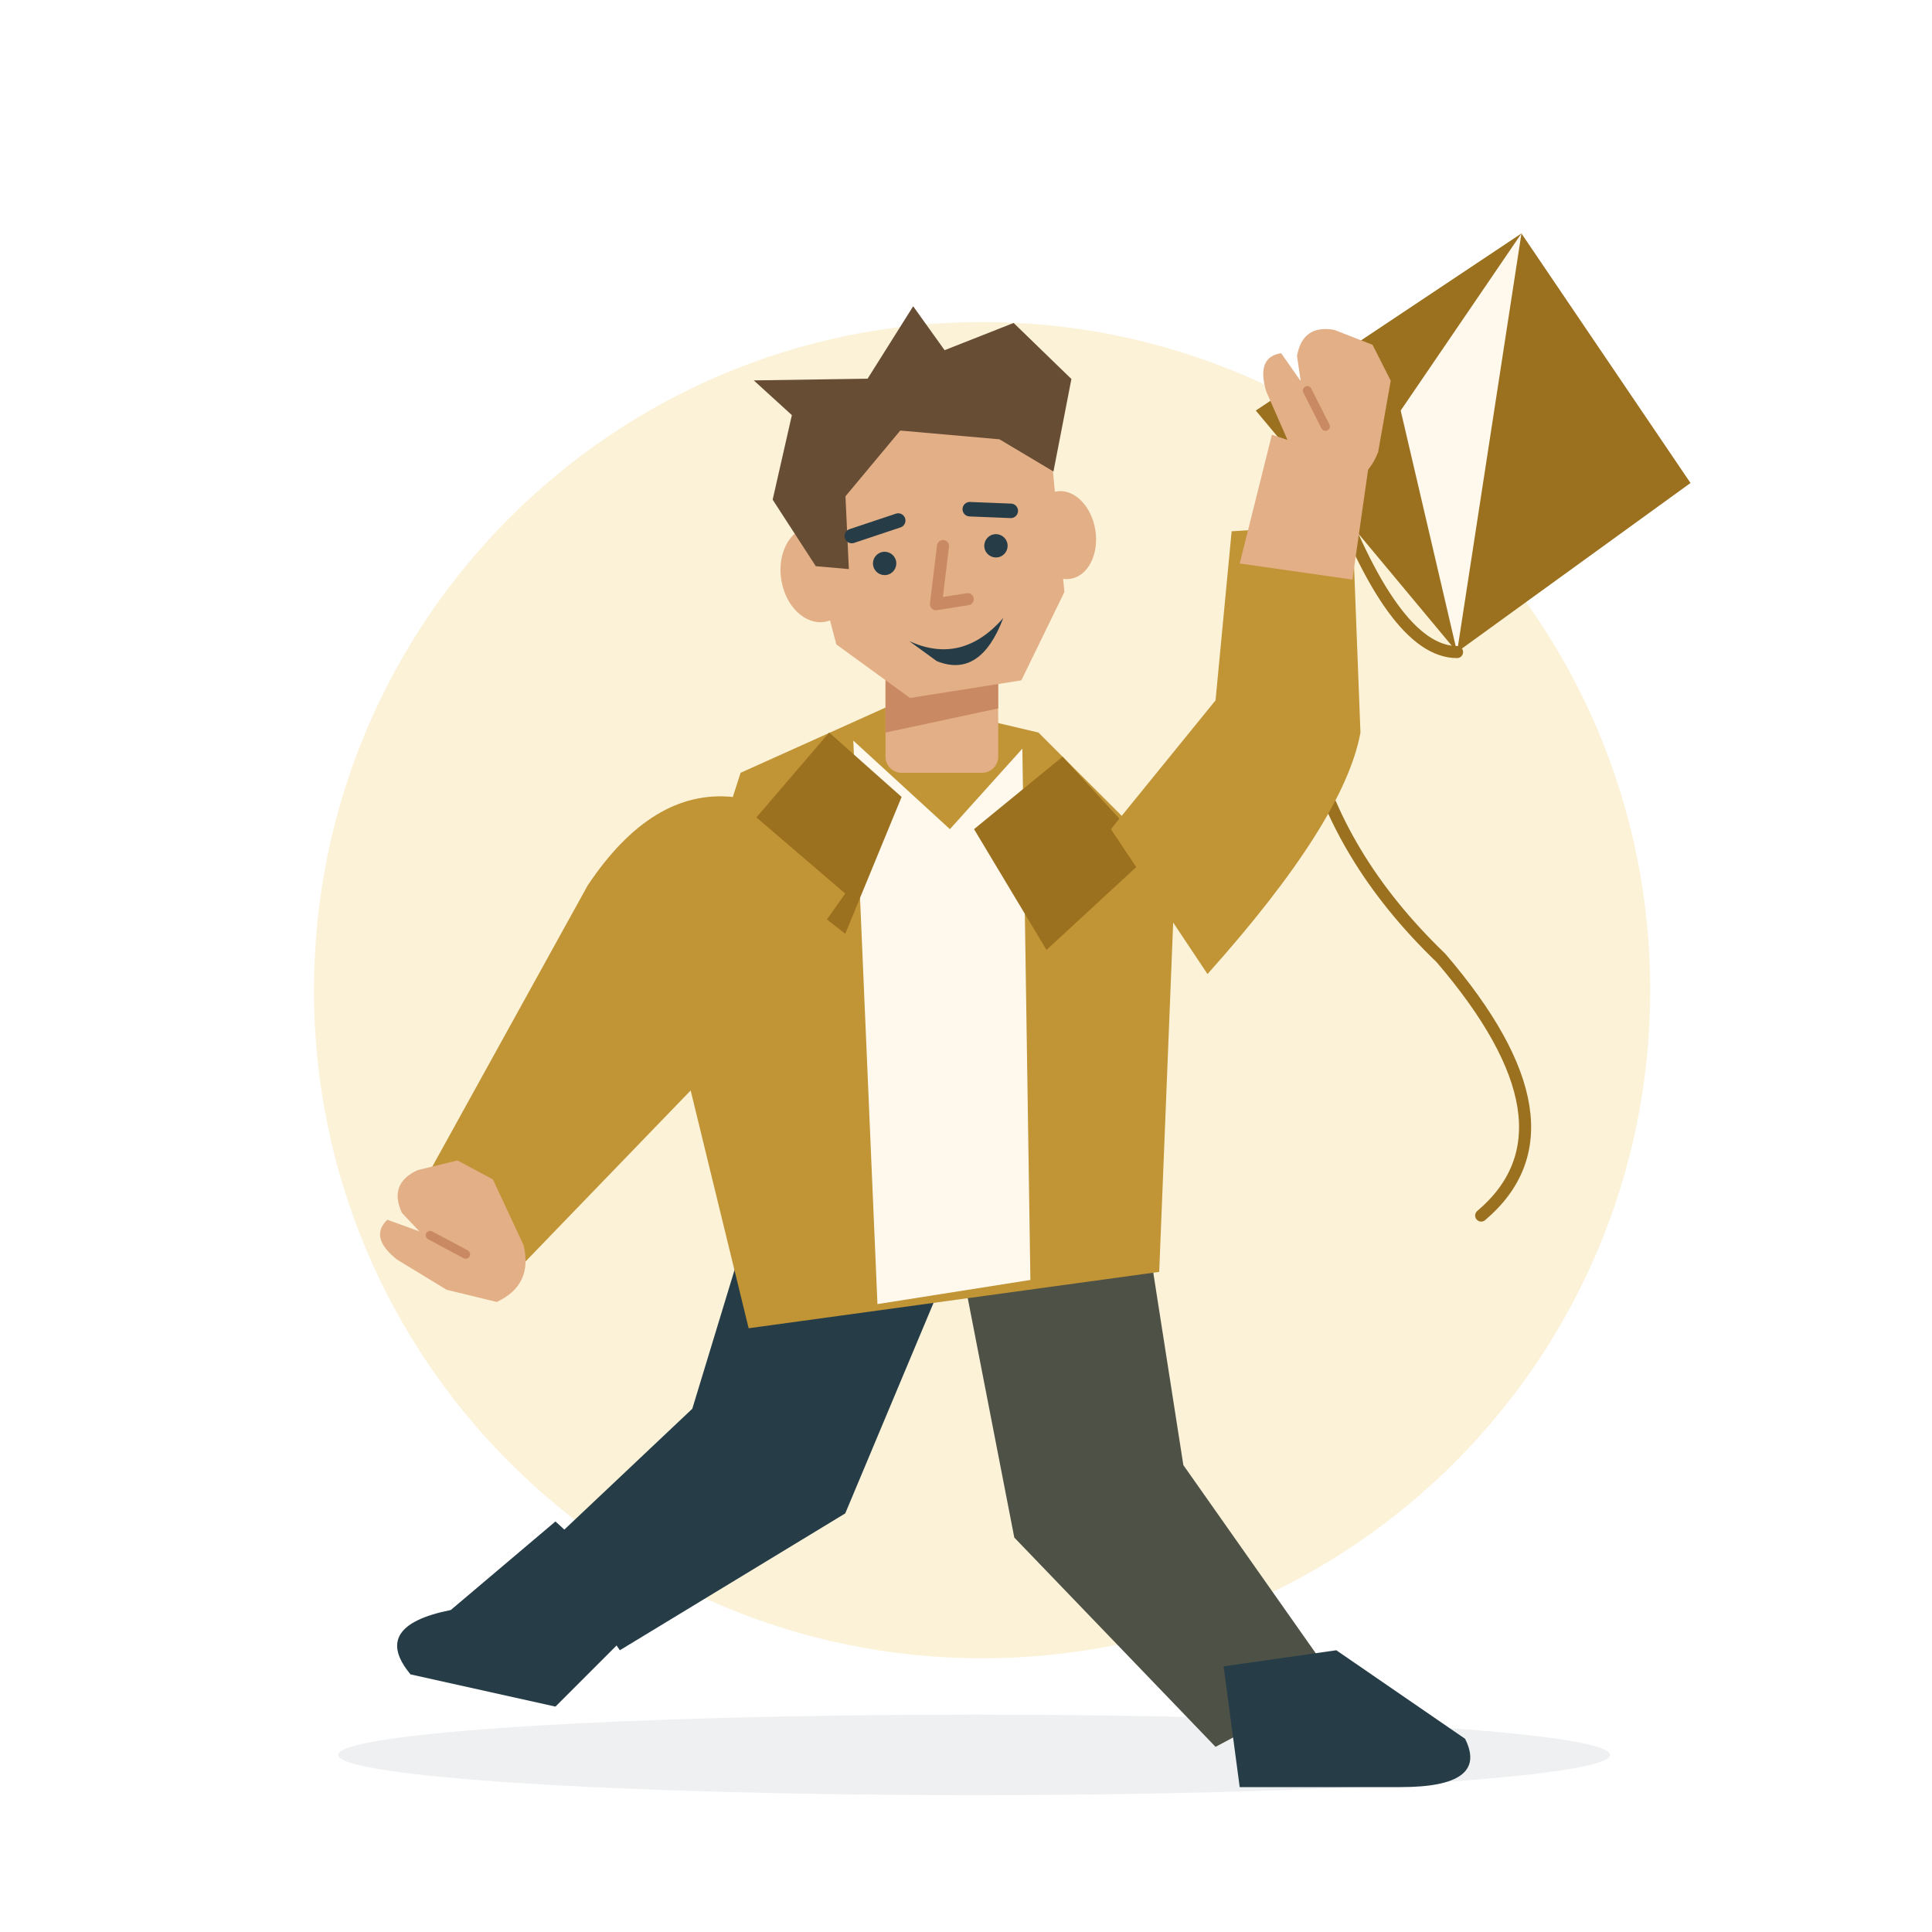
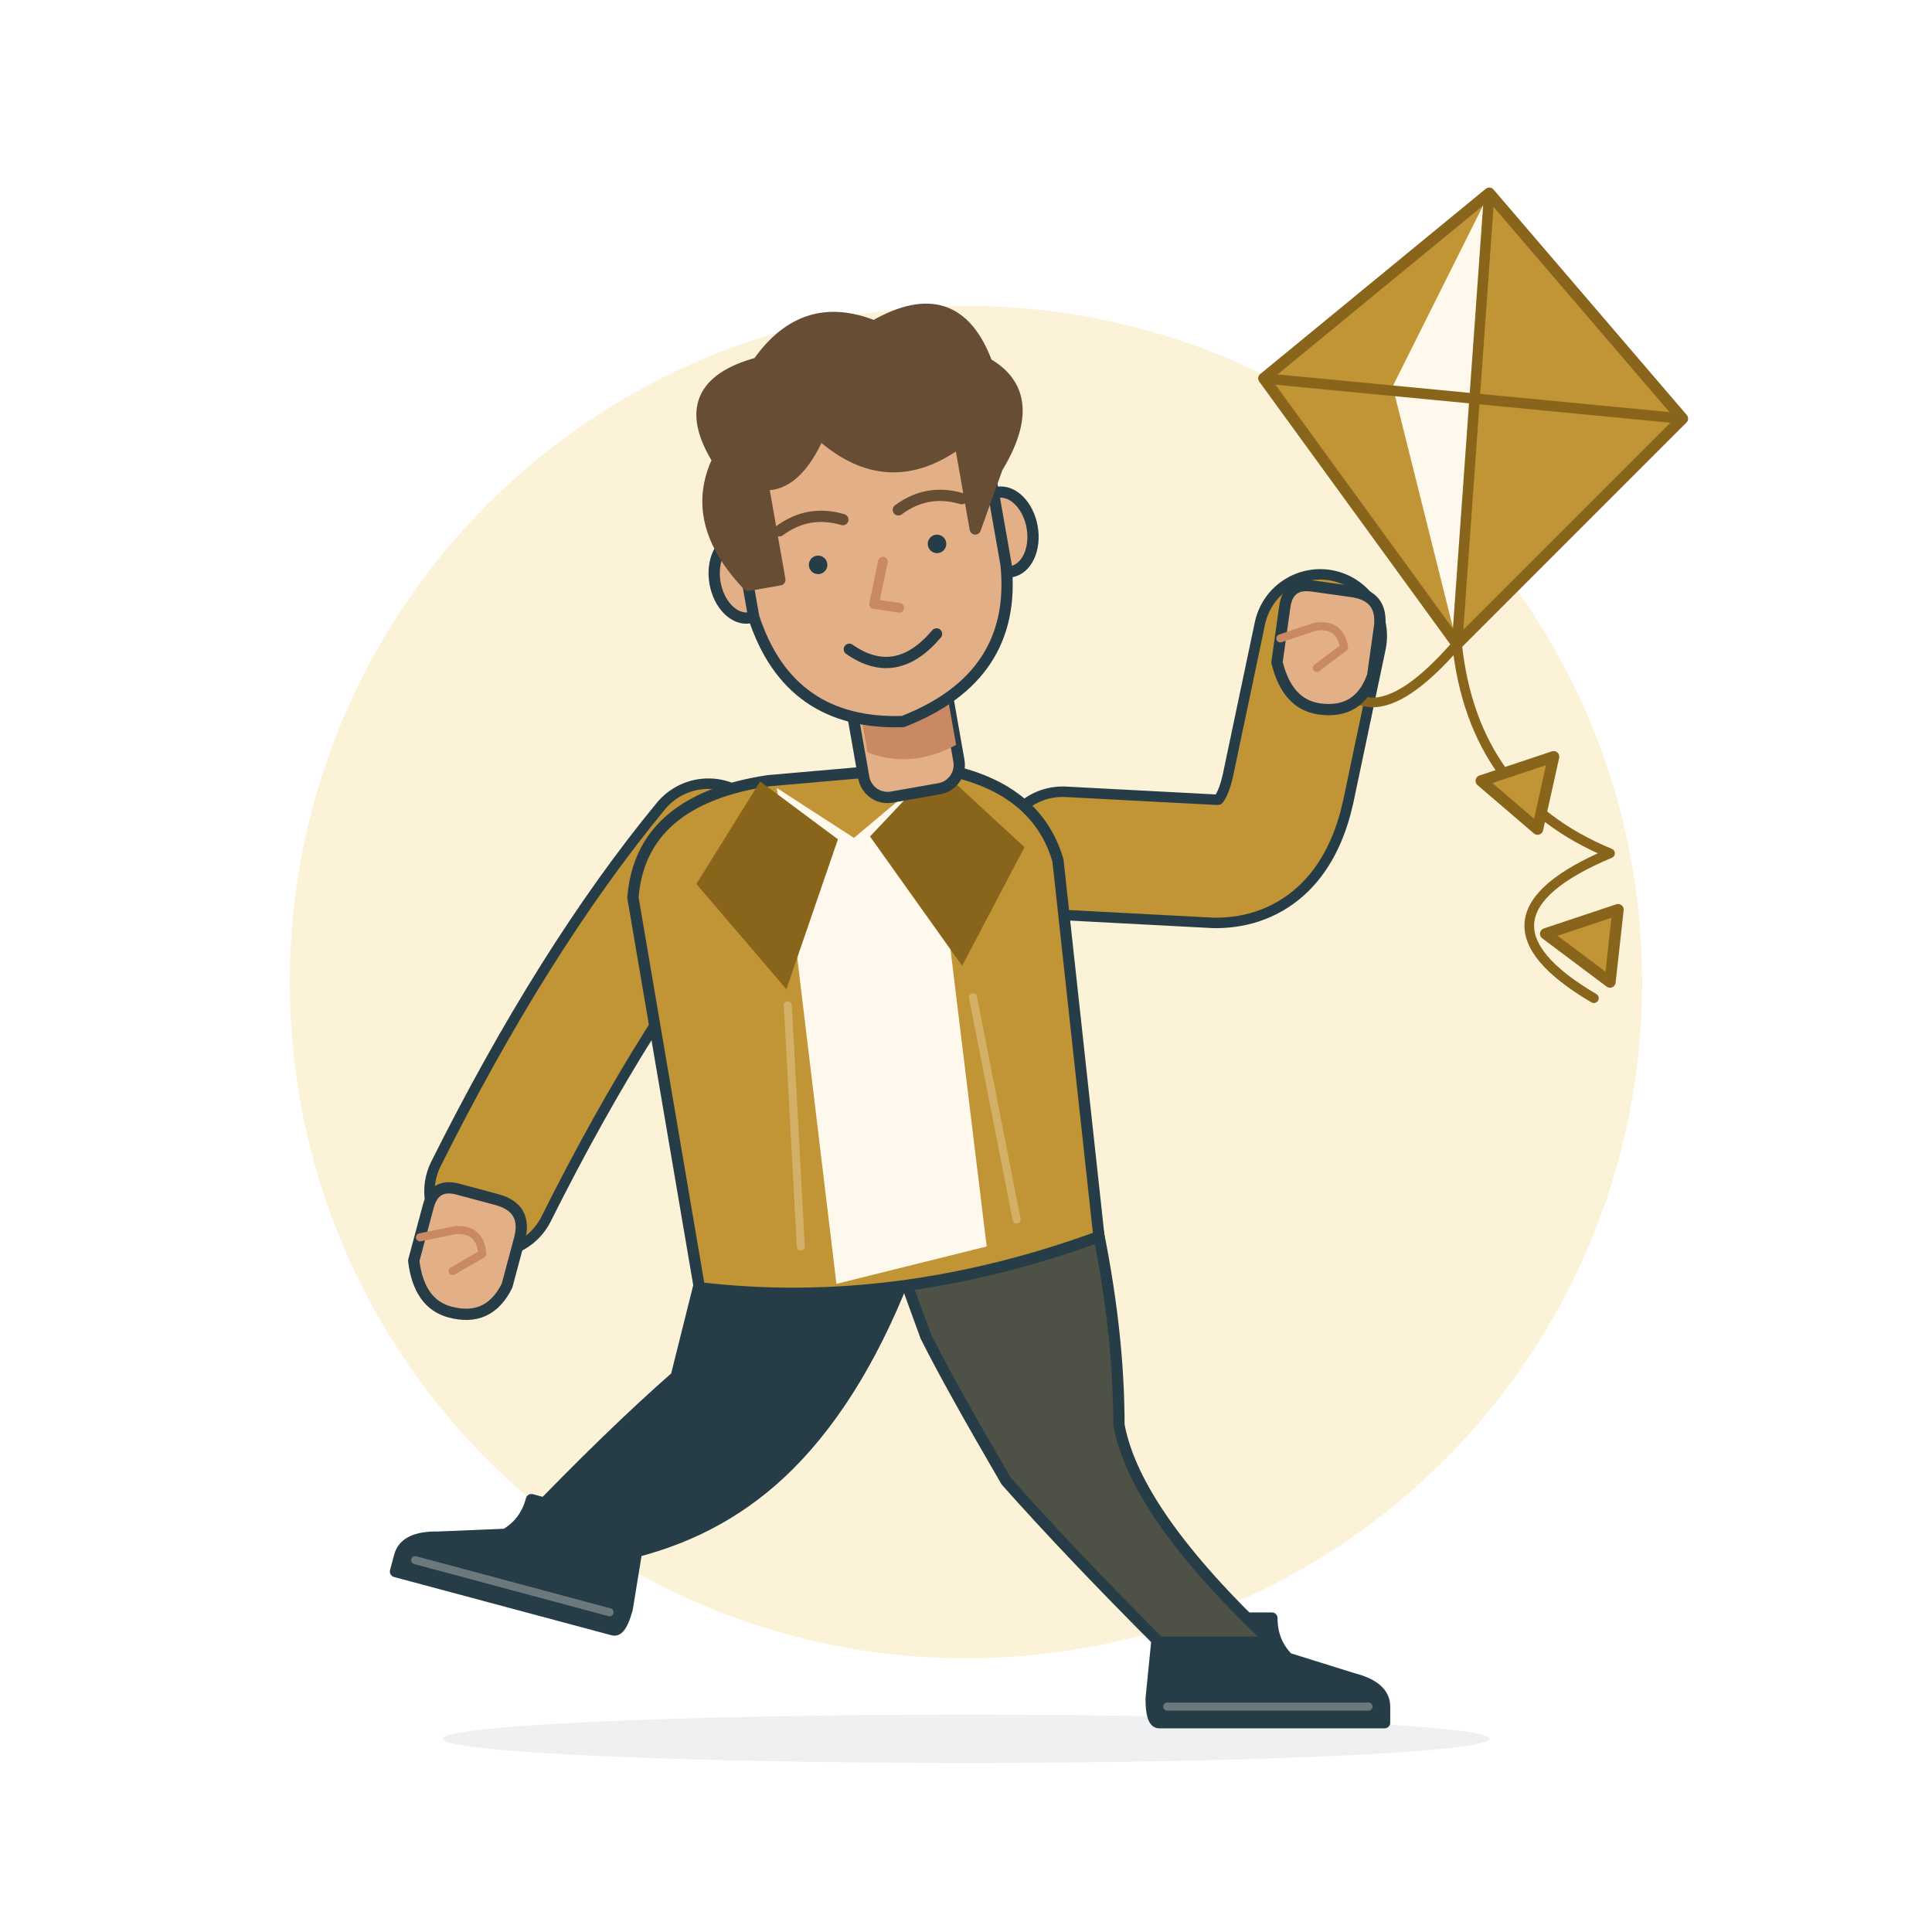
- <svg xmlns="http://www.w3.org/2000/svg" viewBox="0 0 240 240" role="img" aria-labelledby="title-enfp">
-   <ellipse cx="121" cy="218" rx="79" ry="5" fill="#263D48" opacity=".08" />
-   <circle cx="122" cy="123" r="83" fill="#FBF2D8" />
-   <path d="M156 51 189 29 210 60 181 81Z" fill="#9B711F" />
-   <path d="M189 29 181 81 174 51Z" fill="#FFF9ED" />
-   <path d="M181 81Q173 81 165 59Q153 94 179 119Q197 140 184 151" fill="none" stroke="#9B711F" stroke-width="1.5" stroke-linecap="round" stroke-linejoin="round" />
-   <path d="M93 152 118 157 105 188 77 205 68 192 86 175Z" fill="#263D48" />
-   <path d="M119 155 142 150 147 182 166 209 151 217 126 191Z" fill="#4E5146" />
-   <path d="M69 189 81 200 69 212 51 208Q46 202 56 200Z" fill="#263D48" />
-   <path d="M152 207 166 205 182 216Q185 222 174 222H154Z" fill="#263D48" />
-   <path d="M92 96 112 87 129 91 146 108 144 158 93 165 83 124Z" fill="#C19435" />
-   <path d="M106 92 118 103 127 93 128 159 109 162Z" fill="#FFF9ED" />
-   <path d="M103 91 112 99 105 116 91 105ZM132 94 121 103 130 118 143 106Z" fill="#9B711F" />
-   <path d="M91 99Q81 98 73 110L52 148 65 157 93 128 105 111Z" fill="#C19435" />
-   <g transform="translate(57 154) rotate(-25)">
-     <path d="M-5-6Q-5-10-1-10L4-9 7-5 7 4Q6 9 1 9L-4 5-8-1Q-10-5-7-6L-4-3Z" fill="#E3AF87" />
-     <path d="M-3-2 0 2" fill="none" stroke="#C98963" stroke-width="1.1" stroke-linecap="round" stroke-linejoin="round" />
-   </g>
-   <path d="M138 103 151 87 153 66 168 65 169 91Q167 102 150 121Z" fill="#C19435" />
-   <path d="M154 70 168 72 170 58 158 54Z" fill="#E3AF87" />
-   <g transform="translate(165 51) rotate(10)">
-     <path d="M-5-6Q-5-10-1-10L4-9 7-5 7 4Q6 9 1 9L-4 5-8-1Q-10-5-7-6L-4-3Z" fill="#E3AF87" />
-     <path d="M-3-2 0 2" fill="none" stroke="#C98963" stroke-width="1.1" stroke-linecap="round" stroke-linejoin="round" />
-   </g>
-   <g transform="translate(96 42)">
-     <rect x="14" y="37" width="14" height="17" rx="2" fill="#E3AF87" />
-     <path d="M14 40H28V46L14 49Z" fill="#C98963" />
-   </g>
-   <g transform="translate(96 42) rotate(-9 20 25)">
-     <ellipse cx="5" cy="27" rx="4.5" ry="6" fill="#E3AF87" />
-     <ellipse cx="36" cy="27" rx="4" ry="5.5" fill="#E3AF87" />
-     <path d="M4 16Q6 3 20 4Q35 4 36 18L35 34 28 44 14 44 6 36Z" fill="#E3AF87" />
-     <path d="M5 26 1 17 5 7 1 2 15 4 22-4 25 2 34 0 40 8 36 19 30 14 18 11 10 18 9 27Z" fill="#684D35" />
-     <path d="M10 23 16 22M25 22 30 23" fill="none" stroke="#263D48" stroke-width="1.8" stroke-linecap="round" stroke-linejoin="round" />
-     <circle cx="13.5" cy="27" r="1.45" fill="#263D48" />
-     <circle cx="27.5" cy="27" r="1.45" fill="#263D48" />
-     <path d="M21 26 19 33 23 33" fill="none" stroke="#C98963" stroke-width="1.5" stroke-linecap="round" stroke-linejoin="round" />
-     <path d="M15 37Q21 41 27 36Q23 43 18 40Z" fill="#263D48" />
+ <svg xmlns="http://www.w3.org/2000/svg" viewBox="0 0 240 240" role="img" aria-labelledby="enfp-title" aria-describedby="enfp-desc">
+   <circle cx="120" cy="122" r="84" fill="#FBF2D8" />
+   <ellipse cx="120" cy="216" rx="65" ry="3" fill="#263D48" opacity=".08" />
+   <g fill="none" stroke="#263D48" stroke-width="1.4" stroke-linecap="round" stroke-linejoin="round">
+     <g data-part="leg">
+       <g data-part="shoe" transform="translate(72 191) rotate(15) scale(-1 1)">
+         <path d="M-7 -3H7Q7 0 9 2L17 4.5Q21 5.5 21 8V10H-7Q-8 10 -8 7Z" fill="#263D48" />
+         <path d="M-6 8H19" stroke="#FFF9ED" stroke-width="1" opacity=".32" />
+       </g>
+       <path d="M89 151L113 157Q107 173 98 182Q90 190 78.76 192.81 L65.24 189.19Q76 178 84 171Z" fill="#263D48" data-part="trousers" />
+     </g>
+     <g data-part="leg">
+       <g data-part="shoe" transform="translate(151 204) rotate(0) scale(1 1)">
+         <path d="M-7 -3H7Q7 0 9 2L17 4.5Q21 5.5 21 8V10H-7Q-8 10 -8 7Z" fill="#263D48" />
+         <path d="M-6 8H19" stroke="#FFF9ED" stroke-width="1" opacity=".32" />
+       </g>
+       <path d="M111 155L136 151Q139 165 139 177Q141 188 158 204 L144 204Q133 193 125 184Q118 172 115 166Z" fill="#4E5146" data-part="trousers" />
+     </g>
+     <path d="M88 105Q74 122 61 148" stroke-width="16.6" />
+     <path d="M88 105Q74 122 61 148" stroke="#C19435" stroke-width="14" />
+     <path d="M132 106 151 107Q158 107 160 98L164 79" stroke-width="16.6" />
+     <path d="M132 106 151 107Q158 107 160 98L164 79" stroke="#C19435" stroke-width="14" />
+     <g transform="translate(108 0) rotate(-5 0 126)">
+       <path d="M-10 96Q-26 97-28 109L-24 158Q0 163 26 156L25 109Q23 99 10 96Z" fill="#C19435" />
+       <path d="M-9 97 0 104 10 97 12 156-7 159Z" fill="#FFF9ED" stroke="none" />
+       <path d="M-11 96-2 104-10 122-20 108Z" fill="#89641B" stroke="none" />
+       <path d="M11 96 2 104 12 121 21 107Z" fill="#89641B" stroke="none" />
+       <path d="M-10 124-11 154M13 125 16 153" stroke="#FFF9ED" stroke-width="1" opacity=".28" />
+     </g>
+     <g transform="translate(108 66) rotate(-10)">
+       <rect x="-6" y="17" width="12" height="16" rx="3" fill="#E3AF87" />
+       <path d="M-5 21Q0 26 6 22V28Q0 30-5 27Z" fill="#C98963" stroke="none" />
+       <ellipse cx="-16.5" cy="3" rx="3.5" ry="5" fill="#E3AF87" />
+       <ellipse cx="16.5" cy="3" rx="3.5" ry="5" fill="#E3AF87" />
+       <path d="M-16-12Q-16-24 0-24Q16-24 16-12V7Q15 21 0 24Q-14 22-16 8Z" fill="#E3AF87" />
+       <path d="M-16 4Q-22-5-17-12Q-21-22-10-23Q-3-30 5-25Q16-29 18-18Q24-13 17-5L13 2V-9Q3-4-4-13Q-8-7-12-8V4Z" fill="#684D35" stroke="#684D35" />
+       <path d="M-11-2Q-7-4-3-2M4-2Q8-4 12-2" stroke="#684D35" />
+       <circle cx="-7" cy="3" r="1.15" fill="#263D48" stroke="none" />
+       <circle cx="8" cy="3" r="1.15" fill="#263D48" stroke="none" />
+       <path d="M1 4-1 9 2 10" stroke="#C98963" stroke-width="1.2" />
+       <path d="M-5 14Q0 19 6 14" />
+     </g>
+     <g transform="translate(57 155) rotate(15)">
+       <path d="M-5 3V-4Q-5-7-2-7H3Q7-7 7-3V3Q6 8 1 8Q-3 8-5 3Z" fill="#E3AF87" />
+       <path d="M-5 0-1-2Q2-3 3 0L0 3" stroke="#C98963" stroke-width="1" />
+     </g>
+     <g stroke="#89641B">
+       <path d="M157 47 185 24 209 52 181 80Z" fill="#C19435" />
+       <path d="M185 24 181 80 173 48Z" fill="#FFF9ED" stroke="none" />
+       <path d="M157 47 209 52M185 24 181 80" stroke-width="1.3" />
+       <path d="M181 80Q168 95 164 79M181 80Q183 99 200 106Q181 114 198 124" stroke-width="1.2" />
+       <path d="M184 97 193 94 191 103Z" fill="#C19435" />
+       <path d="M192 116 201 113 200 122Z" fill="#C19435" />
+     </g>
+     <g transform="translate(164 80) rotate(8)">
+       <path d="M-5 3V-4Q-5-7-2-7H3Q7-7 7-3V3Q6 8 1 8Q-3 8-5 3Z" fill="#E3AF87" />
+       <path d="M-5 0-1-2Q2-3 3 0L0 3" stroke="#C98963" stroke-width="1" />
+     </g>
  </g>
</svg>
